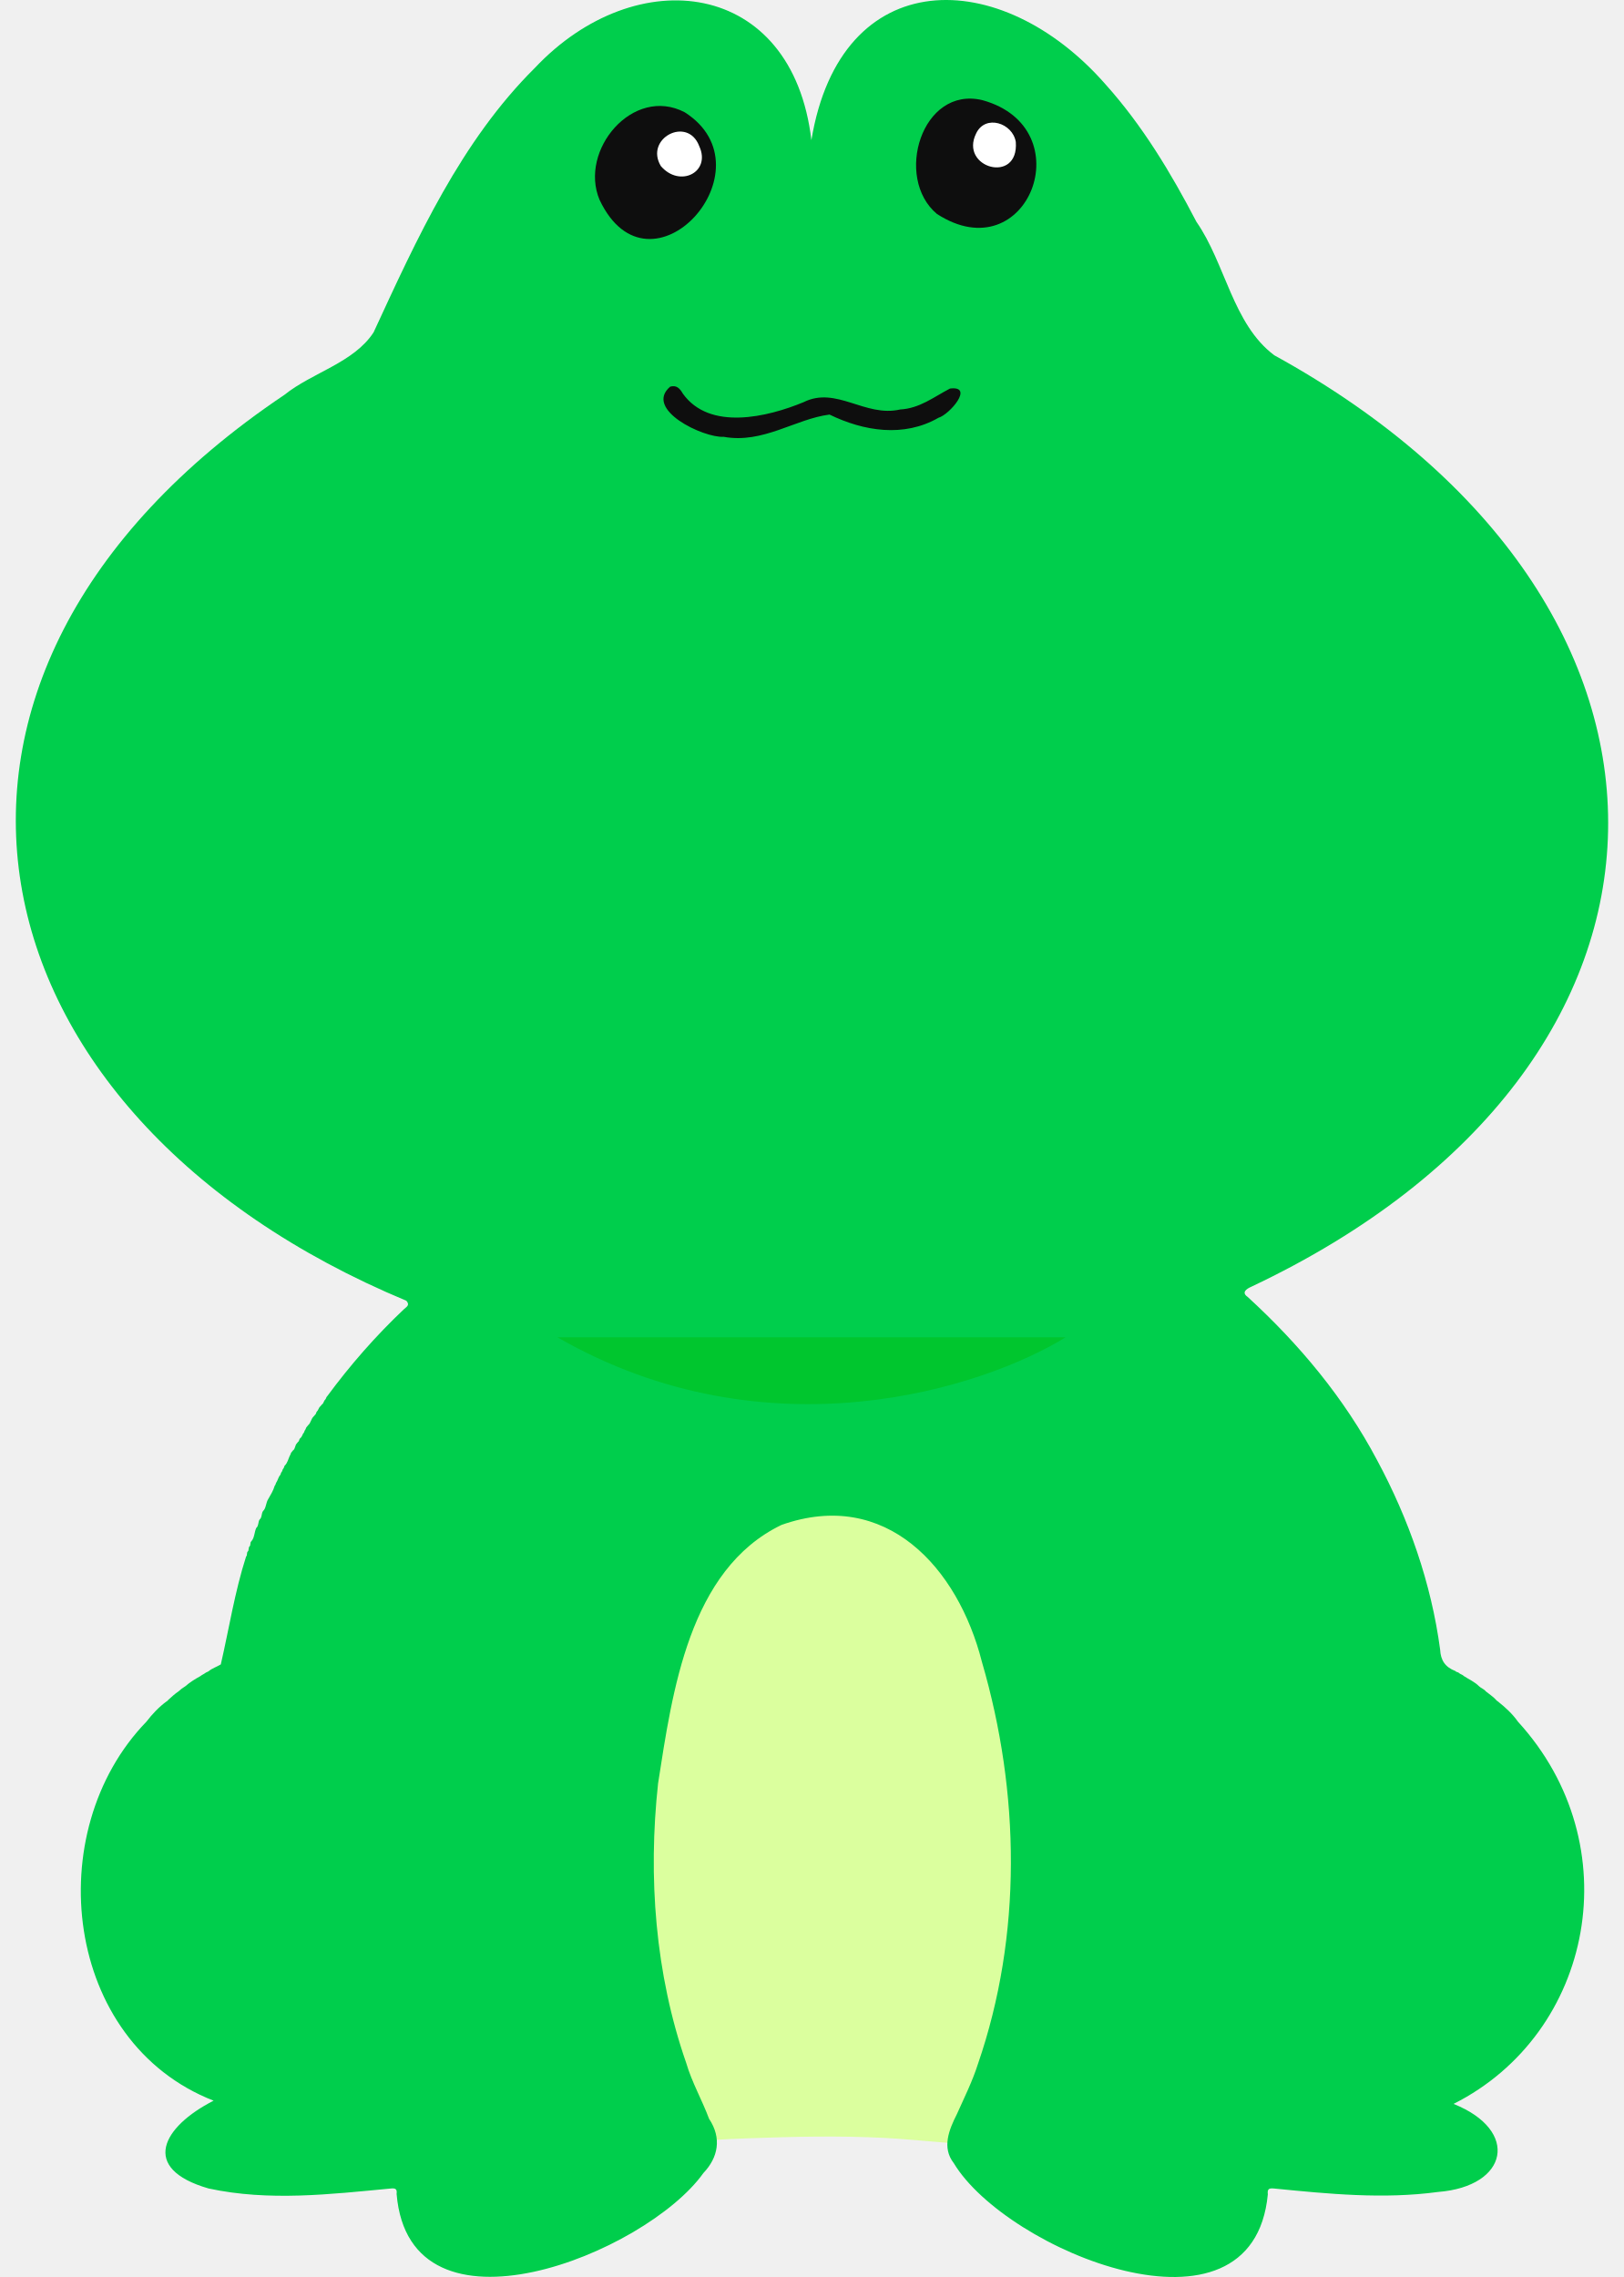
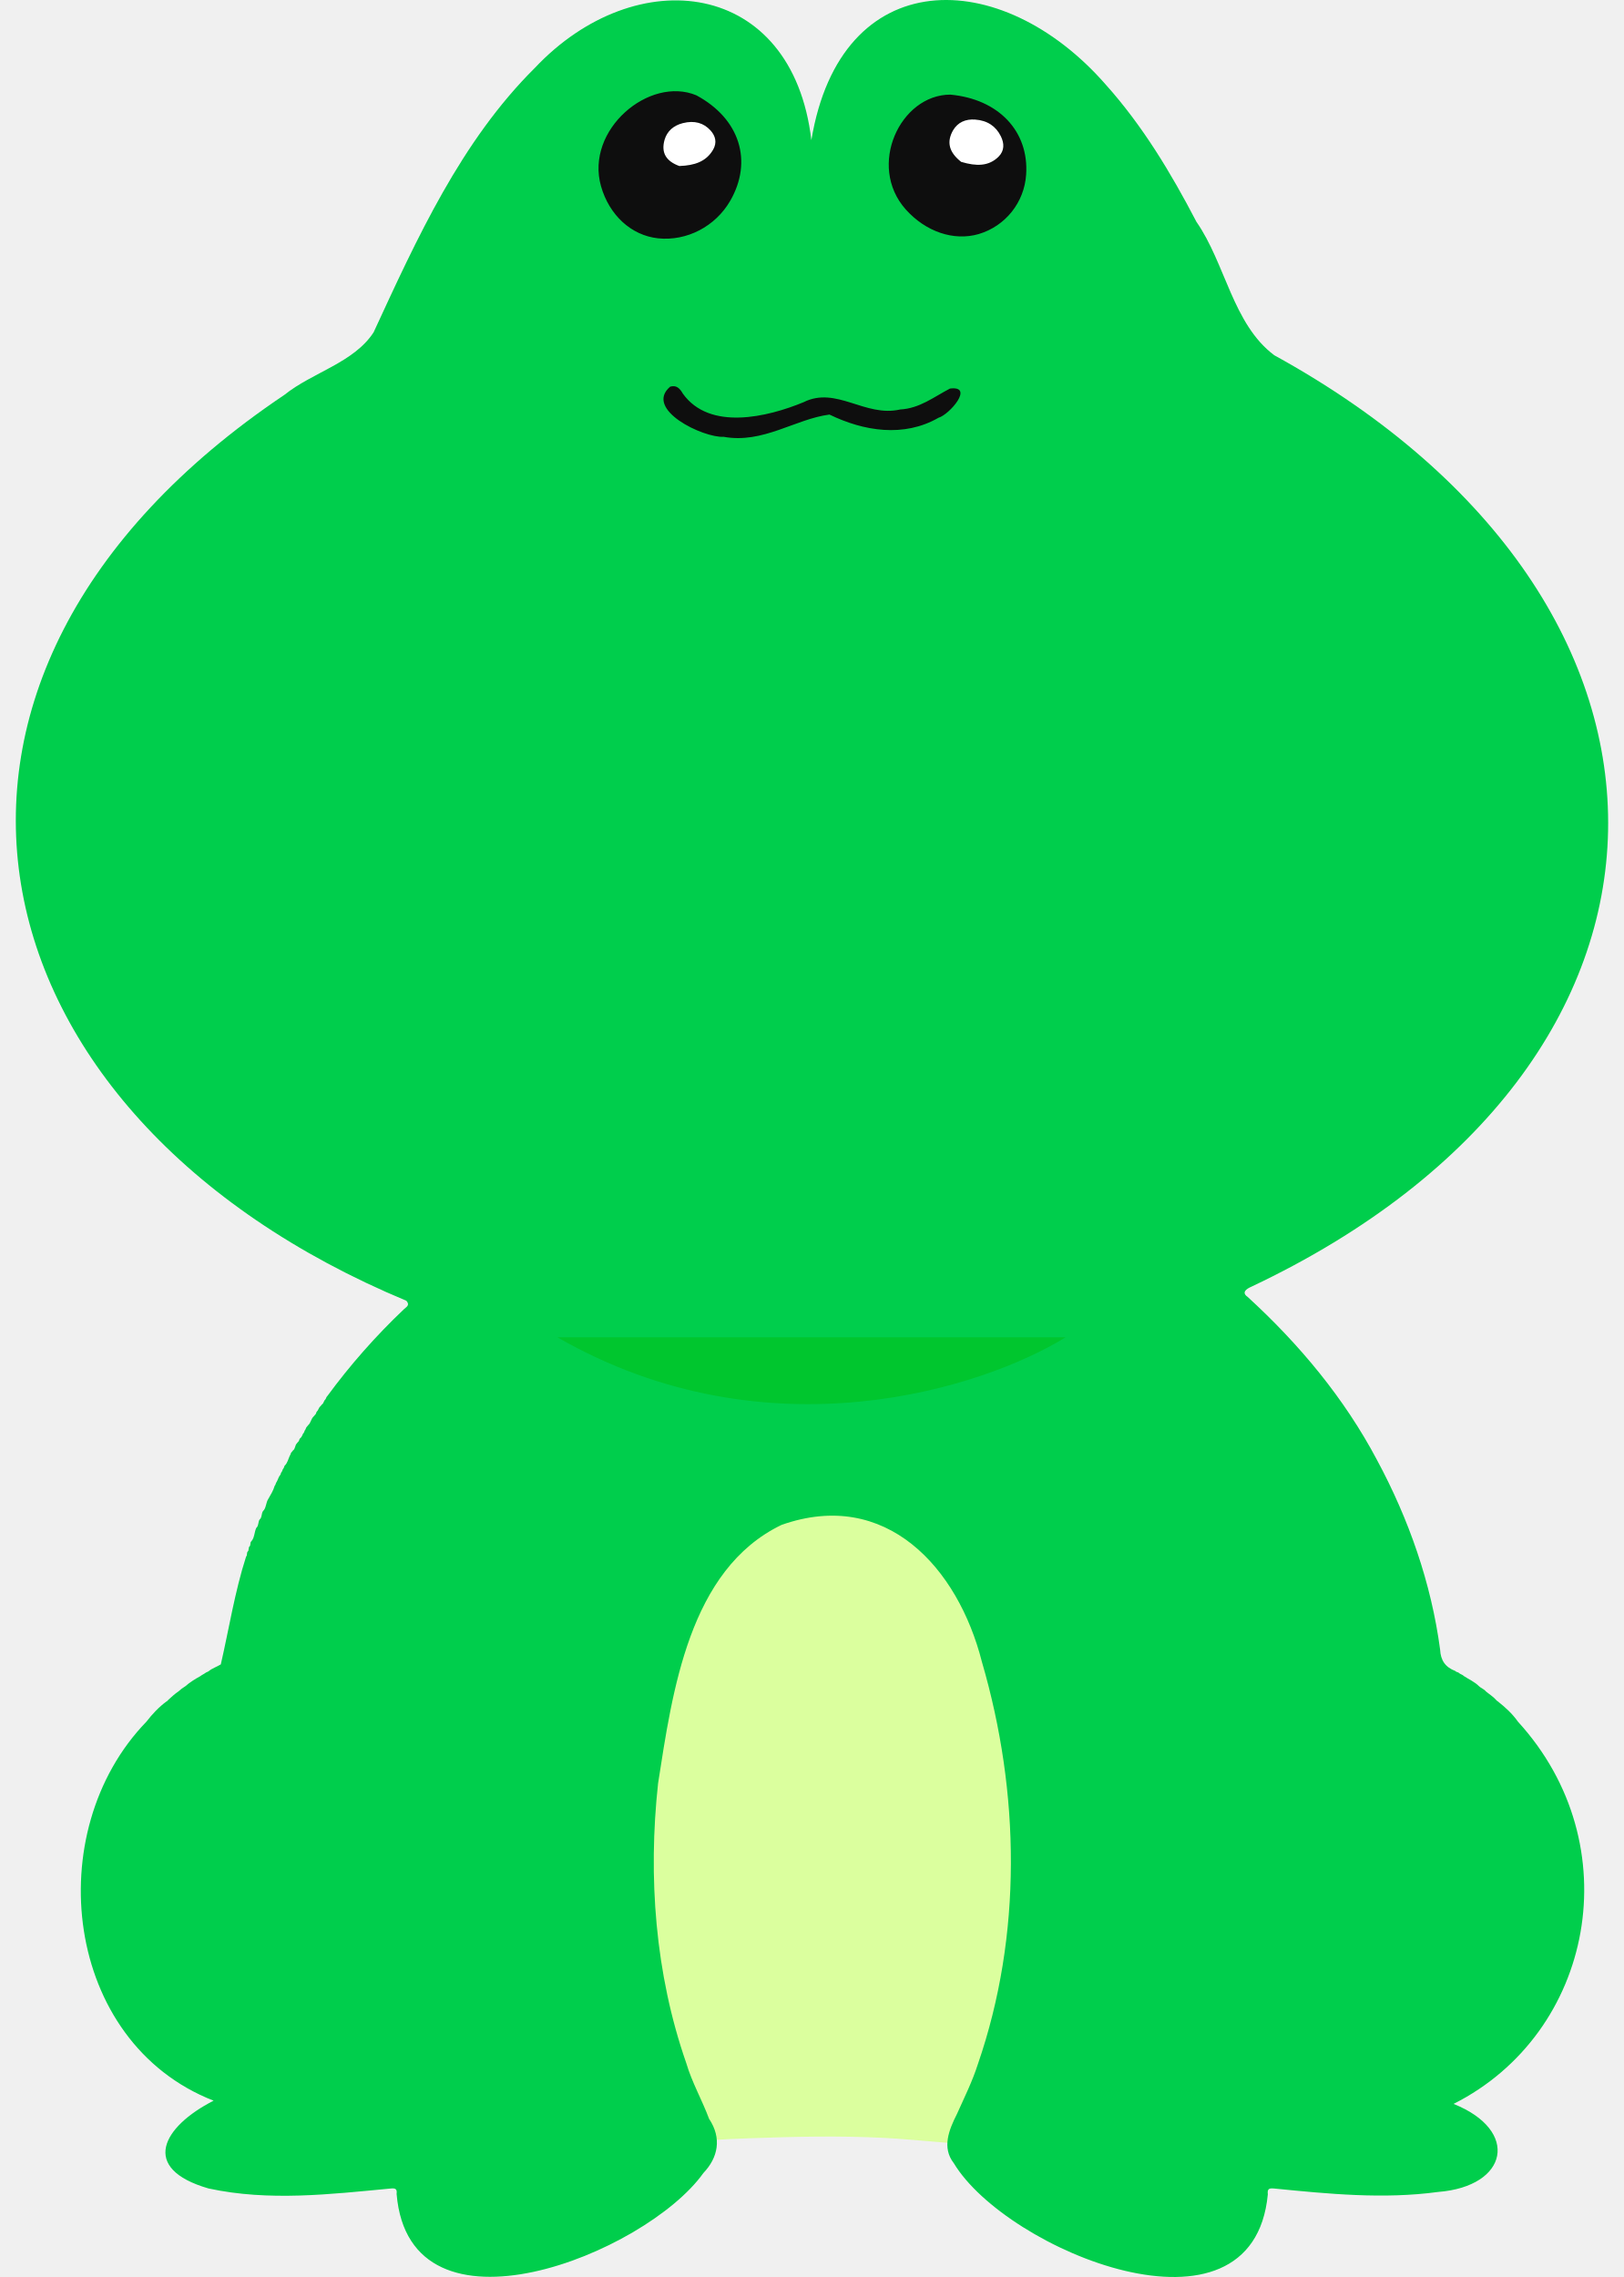
- <svg xmlns="http://www.w3.org/2000/svg" width="77" height="108" viewBox="0 0 77 108" fill="none">
-   <g id="Group 1234">
-     <g id="ë ì´ì´ 1">
-       <path id="Vector" d="M46.945 101.803C46.063 101.734 45.189 101.656 44.312 101.583C43.522 101.517 42.736 101.444 41.947 101.403C39.817 101.293 37.683 101.342 35.554 101.419C34.289 101.464 33.021 101.517 31.736 101.791C31.215 100.913 30.828 99.998 30.438 99.084C29.409 96.675 28.833 94.143 28.434 91.579C28.182 89.958 28.085 88.32 28.039 86.679C27.909 82.028 28.644 77.499 30.009 73.057C30.429 71.693 31.089 70.419 31.769 69.116C31.794 69.08 31.79 69.076 31.794 69.076C31.929 68.949 32 68.786 32.093 68.598C32.118 68.573 32.114 68.565 32.118 68.565C32.193 68.487 32.24 68.398 32.307 68.287C32.328 68.267 32.328 68.259 32.332 68.259C32.403 68.189 32.45 68.104 32.521 67.993C32.546 67.969 32.546 67.953 32.555 67.953C32.571 67.932 32.584 67.912 32.622 67.871C32.647 67.85 32.647 67.842 32.647 67.842C32.723 67.777 32.765 67.695 32.84 67.589C32.87 67.565 32.87 67.544 32.878 67.54C32.895 67.516 32.903 67.495 32.937 67.463C32.966 67.446 32.962 67.434 32.971 67.434C32.992 67.414 33 67.397 33.042 67.356C33.067 67.336 33.067 67.328 33.071 67.328C33.092 67.311 33.105 67.291 33.147 67.25C33.172 67.226 33.172 67.222 33.172 67.222C33.277 67.128 33.374 67.026 33.474 66.883C33.504 66.862 33.521 66.83 33.559 66.801C33.596 66.772 33.617 66.732 33.659 66.703C33.701 66.67 33.722 66.63 33.764 66.601C33.806 66.572 33.832 66.528 33.869 66.507C33.958 66.434 34.008 66.38 34.096 66.315C34.201 66.221 34.319 66.209 34.415 66.115C34.436 66.095 34.436 66.091 34.441 66.091C34.462 66.074 34.478 66.058 34.52 66.013C34.546 65.989 34.546 65.984 34.546 65.984C34.562 65.968 34.583 65.952 34.625 65.911C34.651 65.886 34.651 65.882 34.651 65.882C34.667 65.866 34.684 65.85 34.73 65.813C34.76 65.793 34.76 65.784 34.768 65.784C34.785 65.768 34.794 65.748 34.84 65.723C35.726 65.094 36.742 64.968 37.755 64.829C39.053 64.653 40.351 64.633 41.64 64.894C43.556 65.282 44.858 66.507 45.987 67.948C46.521 68.63 46.962 69.37 47.361 70.178C47.386 70.227 47.403 70.239 47.424 70.28C47.441 70.325 47.449 70.345 47.47 70.39C47.495 70.431 47.508 70.443 47.529 70.484C47.542 70.529 47.554 70.55 47.575 70.599C47.6 70.639 47.617 70.652 47.634 70.688C47.647 70.737 47.655 70.758 47.676 70.811C47.706 70.852 47.722 70.86 47.731 70.897C47.735 70.946 47.748 70.966 47.773 71.027C47.823 71.089 47.844 71.121 47.857 71.199C47.873 71.252 47.882 71.268 47.899 71.317C47.924 71.358 47.937 71.37 47.953 71.411C47.966 71.46 47.974 71.481 47.991 71.538C48.037 71.599 48.058 71.636 48.067 71.713C48.084 71.766 48.092 71.783 48.109 71.836C48.134 71.877 48.147 71.889 48.159 71.93C48.167 71.979 48.18 72.003 48.197 72.056C48.243 72.118 48.268 72.15 48.273 72.228C48.285 72.281 48.294 72.301 48.31 72.354C48.352 72.42 48.373 72.457 48.382 72.534C48.394 72.587 48.403 72.608 48.419 72.661C48.462 72.726 48.478 72.767 48.491 72.844C48.508 72.897 48.512 72.918 48.529 72.971C48.571 73.036 48.588 73.073 48.596 73.155C48.609 73.208 48.617 73.228 48.634 73.285C48.751 73.702 48.861 74.086 48.995 74.502C49.024 74.58 49.037 74.625 49.054 74.706C49.192 75.409 49.377 76.066 49.533 76.764C49.558 76.842 49.571 76.891 49.583 76.969C49.747 77.83 49.928 78.655 50.079 79.525C50.096 79.611 50.104 79.659 50.112 79.745C50.108 79.933 50.15 80.076 50.184 80.256C50.2 80.333 50.205 80.382 50.213 80.468C50.268 81.056 50.331 81.611 50.398 82.203C50.415 82.322 50.423 82.403 50.427 82.526C50.419 83.016 50.507 83.465 50.503 83.955C50.52 84.139 50.528 84.29 50.528 84.482C50.553 85.278 50.536 86.034 50.532 86.83C50.528 87.022 50.524 87.169 50.52 87.361C50.482 87.887 50.427 88.369 50.427 88.892C50.423 88.982 50.423 89.031 50.415 89.116C50.377 89.435 50.322 89.713 50.322 90.027C50.318 90.113 50.314 90.162 50.306 90.248C50.192 90.729 50.192 91.187 50.108 91.673C50.1 91.758 50.096 91.807 50.087 91.893C49.978 92.24 49.986 92.567 49.902 92.914C49.894 92.996 49.89 93.045 49.877 93.126C49.747 93.575 49.692 94 49.583 94.453C49.571 94.535 49.566 94.58 49.55 94.657C49.428 95.004 49.36 95.331 49.268 95.686C49.255 95.768 49.251 95.813 49.23 95.891C49.058 96.417 48.89 96.907 48.739 97.434C48.726 97.516 48.714 97.565 48.684 97.646C48.676 97.7 48.68 97.716 48.659 97.749C48.63 97.785 48.625 97.802 48.609 97.855C48.432 98.185 48.34 98.508 48.23 98.863C48.201 98.912 48.197 98.933 48.176 98.982C48.1 99.121 48.05 99.235 48.016 99.382C47.987 99.427 47.978 99.447 47.958 99.5C47.941 99.549 47.941 99.57 47.916 99.602C47.886 99.639 47.882 99.659 47.861 99.704C47.743 99.904 47.638 100.076 47.588 100.305C47.559 100.35 47.55 100.374 47.525 100.427C47.508 100.476 47.508 100.497 47.487 100.529C47.453 100.566 47.449 100.586 47.424 100.635C47.407 100.684 47.407 100.701 47.382 100.738C47.353 100.774 47.348 100.795 47.327 100.84C47.248 100.974 47.197 101.089 47.164 101.24C47.138 101.285 47.13 101.305 47.113 101.354C47.033 101.493 46.983 101.607 46.954 101.758C46.954 101.783 46.949 101.799 46.945 101.803Z" fill="#DBFF9E" />
-       <g id="Group">
-         <path id="Vector_2" d="M19.277 61.697C-1.819 52.909 -6.446 32.117 13.486 18.73C14.815 17.662 16.782 17.208 17.72 15.762C19.772 11.322 21.856 6.704 25.373 3.216C30.178 -1.878 37.583 -0.993 38.484 6.647C39.879 -1.767 47.478 -1.668 52.438 4.005C54.189 5.956 55.54 8.204 56.745 10.519C58.128 12.508 58.467 15.372 60.437 16.85C81.834 28.616 81.625 50.502 59.349 61.031C59.114 61.133 58.873 61.301 59.171 61.51C61.62 63.752 63.76 66.315 65.314 69.255C66.817 72.049 67.883 75.09 68.305 78.243C68.33 78.75 68.543 79.073 69.034 79.261C69.056 79.308 69.152 79.308 69.19 79.343C69.244 79.406 69.371 79.426 69.434 79.499C69.662 79.651 69.941 79.768 70.151 79.981C70.233 80.063 70.392 80.117 70.471 80.222C70.617 80.345 70.817 80.469 70.953 80.621C70.959 80.643 71.02 80.685 71.039 80.697C71.388 80.973 71.727 81.278 71.996 81.661C77.325 87.491 75.593 96.437 68.942 99.79C72.092 101.049 71.546 103.703 68.21 103.966C65.612 104.318 63.002 104.058 60.411 103.801C60.183 103.782 60.103 103.827 60.132 104.08C59.419 111.581 47.728 106.738 45.239 102.603C44.662 101.864 45.007 101.023 45.391 100.262C45.74 99.482 46.121 98.718 46.381 97.903C48.493 91.782 48.379 85.02 46.574 78.832C45.436 74.345 42.017 70.577 37.066 72.328C32.674 74.446 31.89 80.25 31.212 84.589C30.73 89.022 31.072 93.615 32.547 97.849C32.816 98.768 33.298 99.602 33.631 100.497C34.247 101.416 34.056 102.342 33.362 103.069C30.625 106.909 19.427 111.403 18.811 104.061C18.84 103.83 18.761 103.782 18.551 103.801C15.675 104.074 12.754 104.42 9.893 103.801C6.62 102.856 7.702 100.877 10.131 99.637C3.027 96.865 1.885 86.885 6.947 81.658C7.216 81.306 7.534 80.967 7.905 80.694C7.93 80.694 7.974 80.634 7.987 80.621C8.13 80.491 8.298 80.336 8.469 80.222C8.555 80.139 8.672 80.05 8.789 79.981C8.999 79.797 9.249 79.638 9.506 79.499C9.566 79.445 9.677 79.4 9.75 79.343C9.782 79.315 9.868 79.296 9.909 79.257C10.055 79.134 10.299 79.051 10.473 78.944C10.854 77.294 11.139 75.477 11.672 73.828C11.736 73.784 11.691 73.638 11.752 73.587C11.815 73.543 11.771 73.397 11.834 73.349C11.897 73.305 11.853 73.156 11.916 73.111C12.072 72.95 12.062 72.667 12.154 72.471C12.268 72.385 12.24 72.179 12.313 72.071C12.43 71.989 12.395 71.779 12.475 71.671C12.62 71.548 12.614 71.265 12.716 71.113C12.833 70.907 12.957 70.714 13.03 70.469C13.071 70.444 13.077 70.346 13.109 70.308C13.166 70.228 13.207 70.067 13.268 69.987C13.312 69.965 13.315 69.867 13.347 69.829C13.388 69.803 13.394 69.708 13.426 69.67C13.467 69.645 13.474 69.553 13.505 69.512C13.632 69.404 13.677 69.185 13.75 69.036C13.784 69.007 13.791 68.896 13.832 68.877C13.841 68.858 13.886 68.808 13.902 68.788C13.997 68.738 13.994 68.554 14.067 68.475C14.079 68.462 14.127 68.398 14.14 68.386C14.187 68.367 14.19 68.272 14.225 68.23C14.298 68.183 14.343 68.075 14.381 67.986C14.428 67.967 14.431 67.875 14.466 67.831C14.501 67.805 14.514 67.698 14.552 67.675C14.565 67.659 14.609 67.609 14.625 67.587C14.736 67.498 14.755 67.298 14.869 67.19C14.888 67.181 14.926 67.12 14.942 67.105C14.99 67.082 14.99 66.997 15.028 66.949C15.097 66.895 15.113 66.772 15.189 66.708C15.205 66.698 15.253 66.635 15.262 66.619C15.345 66.584 15.354 66.442 15.424 66.385C15.462 66.359 15.475 66.251 15.513 66.232C16.61 64.745 17.822 63.359 19.166 62.09C19.268 61.995 19.465 61.903 19.271 61.694L19.277 61.697Z" fill="#00CE4C" />
-         <path id="Vector_3" d="M32.471 5.322C36.693 8.005 30.822 14.516 28.437 9.479C27.445 7.126 30.026 4.053 32.471 5.322Z" fill="#0E0E0E" />
-         <path id="Vector_4" d="M44.439 10.148C42.394 8.439 43.716 4.062 46.593 4.75C51.385 6.07 48.746 12.933 44.439 10.148Z" fill="#0E0E0E" />
-         <path id="Vector_5" d="M42.692 19.422C43.624 19.371 44.287 18.829 45.058 18.429C46.231 18.283 45.029 19.666 44.512 19.815C42.869 20.76 40.966 20.453 39.343 19.663C37.716 19.872 36.19 21.058 34.325 20.719C33.355 20.773 30.526 19.419 31.785 18.34C32.08 18.252 32.245 18.42 32.385 18.667C33.656 20.45 36.409 19.78 38.112 19.076C39.669 18.299 41.02 19.806 42.695 19.422H42.692Z" fill="#0E0E0E" />
-         <path id="Vector_6" d="M31.345 7.878C30.555 6.565 32.617 5.48 33.165 6.933C33.736 8.17 32.239 8.921 31.345 7.878Z" fill="white" />
-         <path id="Vector_7" d="M48.179 6.732C48.331 8.762 45.48 7.963 46.301 6.323C46.736 5.413 48.03 5.832 48.179 6.732Z" fill="white" />
-       </g>
-       <path id="Vector 12" d="M38.92 63.429H26.439C36.424 69.172 46.668 65.822 50.541 63.429H38.92Z" fill="#00C62E" />
-     </g>
-   </g>
+ <svg xmlns="http://www.w3.org/2000/svg" width="77" height="108" fill="none">
+   <path d="M46.945 101.804c-.882-.07-1.755-.147-2.633-.221-.79-.065-1.575-.139-2.365-.18-2.13-.11-4.263-.061-6.393.017-1.264.045-2.533.098-3.818.371-.521-.878-.908-1.792-1.298-2.707-1.03-2.409-1.605-4.94-2.004-7.505-.252-1.621-.348-3.258-.395-4.9-.13-4.65.605-9.18 1.97-13.622.42-1.364 1.08-2.638 1.76-3.94.026-.037.021-.041.026-.041.134-.127.205-.29.298-.478.025-.024.02-.032.025-.032.076-.078.122-.168.19-.278.02-.02.02-.029.024-.029.072-.07.118-.155.19-.265.025-.025.025-.041.033-.041.017-.02.03-.04.067-.082.025-.02.025-.028.025-.028.076-.066.118-.147.194-.253.029-.025.029-.045.037-.05.017-.024.026-.044.06-.077.029-.016.024-.029.033-.029.02-.02.03-.036.071-.077.025-.02.025-.029.03-.029.02-.016.033-.037.075-.077.025-.025.025-.029.025-.029a1.92 1.92 0 0 0 .303-.339c.03-.02.046-.053.084-.081.038-.03.059-.07.1-.099.043-.032.064-.073.106-.102.042-.028.067-.073.105-.094.088-.073.138-.126.226-.191.105-.094.223-.107.32-.2.02-.02.02-.025.025-.025a.666.666 0 0 0 .08-.078c.025-.024.025-.028.025-.028.017-.016.038-.033.08-.074.025-.024.025-.028.025-.028a.88.88 0 0 1 .08-.07c.03-.02.03-.028.038-.028.016-.017.025-.037.07-.061.887-.63 1.904-.756 2.916-.895 1.298-.175 2.596-.196 3.885.066 1.916.388 3.218 1.612 4.348 3.054.533.682.974 1.42 1.373 2.23.026.048.042.06.063.102.017.044.026.065.047.11.025.04.037.053.058.094.013.045.025.065.046.114.026.04.042.053.06.09.012.049.02.07.041.122.03.041.046.05.055.086.004.05.017.07.042.13.05.062.071.095.084.172.017.053.025.07.042.119.025.04.038.053.054.094.013.049.021.069.038.126a.304.304 0 0 1 .076.176c.017.053.025.07.042.122.025.041.038.053.05.094.009.05.021.074.038.127.046.061.072.094.076.171.012.053.02.074.038.127a.355.355 0 0 1 .071.18c.013.053.021.073.038.126a.412.412 0 0 1 .071.184l.038.126a.35.35 0 0 1 .067.184c.013.053.021.074.038.13.118.417.227.801.361 1.218.03.077.042.122.06.204.138.702.322 1.36.478 2.058.025.077.038.126.05.204.164.862.345 1.686.496 2.556.017.086.025.135.034.22-.005.188.037.331.071.511.017.078.021.127.03.212.054.588.117 1.144.184 1.736.017.118.025.2.03.322-.009.49.08.94.075 1.43a5.4 5.4 0 0 1 .025.526c.026.796.009 1.552.005 2.348l-.013.531c-.038.527-.092 1.009-.092 1.531-.005.09-.005.14-.013.225-.038.318-.092.596-.092.91a3.9 3.9 0 0 1-.017.22c-.114.483-.114.94-.198 1.426l-.02.22c-.11.347-.102.674-.185 1.021-.009.082-.013.131-.026.213-.13.449-.184.874-.294 1.327-.012.081-.017.126-.033.204-.122.347-.19.674-.282 1.029-.012.082-.017.126-.038.204-.172.527-.34 1.017-.491 1.543a.986.986 0 0 1-.055.213c-.008.053-.004.07-.025.102-.03.037-.033.053-.05.106-.177.33-.269.653-.378 1.009-.03.049-.034.07-.055.118a1.479 1.479 0 0 0-.16.4.522.522 0 0 0-.058.119c-.017.049-.017.07-.042.102-.03.037-.034.057-.055.102-.117.2-.222.371-.273.6-.03.045-.038.069-.063.123-.017.049-.017.069-.038.102-.033.036-.038.057-.063.106-.017.049-.017.065-.042.102-.03.037-.033.057-.054.102-.08.135-.13.249-.164.4a.559.559 0 0 0-.05.114c-.08.139-.13.254-.16.405 0 .024-.004.041-.009.045Z" fill="#DBFF9E" />
+   <path d="M19.277 61.697c-21.096-8.788-25.723-29.58-5.79-42.967 1.328-1.069 3.295-1.522 4.233-2.968 2.052-4.44 4.136-9.058 7.653-12.546 4.805-5.094 12.21-4.209 13.11 3.431 1.396-8.414 8.995-8.315 13.955-2.642 1.75 1.95 3.102 4.2 4.307 6.514 1.383 1.989 1.722 4.853 3.692 6.33 21.397 11.767 21.188 33.653-1.088 44.182-.235.102-.476.27-.178.479 2.449 2.242 4.59 4.805 6.143 7.745 1.504 2.794 2.57 5.835 2.99 8.988.026.507.239.83.73 1.018.022.047.118.047.156.082.054.063.18.083.244.156.228.152.507.27.717.482.082.082.24.136.32.24.146.124.346.248.482.4.006.022.067.064.086.076.349.276.688.58.957.964 5.329 5.83 3.597 14.776-3.054 18.129 3.15 1.259 2.604 3.913-.732 4.176-2.598.352-5.208.092-7.799-.165-.228-.019-.308.026-.279.279-.713 7.501-12.404 2.658-14.893-1.477-.577-.739-.232-1.58.152-2.341.349-.78.73-1.544.99-2.36 2.112-6.12 1.998-12.882.193-19.07-1.138-4.487-4.557-8.255-9.508-6.504-4.392 2.118-5.176 7.922-5.854 12.26-.482 4.434-.14 9.027 1.335 13.26.27.92.751 1.754 1.084 2.649.616.919.425 1.845-.27 2.572-2.736 3.84-13.934 8.334-14.55.992.029-.231-.05-.279-.26-.26-2.876.273-5.797.619-8.658 0-3.273-.945-2.191-2.924.238-4.164-7.104-2.772-8.246-12.752-3.184-17.979.27-.352.587-.691.958-.964.025 0 .07-.06.082-.073.143-.13.31-.285.482-.4.086-.082.203-.17.32-.24.21-.184.46-.343.717-.482.06-.054.171-.099.244-.156.032-.028.118-.047.159-.086.146-.123.39-.206.564-.314.381-1.649.666-3.466 1.2-5.115.063-.044.018-.19.079-.241.063-.044.019-.19.082-.238.063-.044.019-.193.082-.238.156-.162.146-.444.238-.64.114-.086.086-.292.159-.4.117-.082.082-.292.162-.4.146-.123.14-.406.24-.558.118-.206.242-.4.315-.644.04-.025.047-.123.079-.161.057-.08.098-.241.159-.32.044-.023.047-.121.079-.16.041-.025.047-.12.08-.158.04-.025.047-.117.078-.158.127-.108.172-.327.245-.476.034-.029.04-.14.082-.159.01-.019.054-.07.07-.088.095-.051.092-.235.165-.314.012-.013.06-.077.073-.09.047-.018.05-.113.085-.155.073-.047.118-.155.156-.244.047-.019.05-.11.085-.155.035-.026.048-.133.086-.156.013-.016.057-.066.073-.088.11-.09.13-.29.244-.397.02-.01.057-.07.073-.085.048-.023.048-.108.086-.156.07-.054.085-.177.161-.24a.502.502 0 0 0 .073-.09c.083-.035.092-.177.162-.234.038-.026.05-.134.089-.153a30.848 30.848 0 0 1 3.653-4.142c.102-.095.299-.187.105-.396l.006.003Z" fill="#00CE4C" />
+   <path d="M33.026 4.52c2.07 1.11 2.69 3.133 1.607 5.006-.703 1.216-2.058 1.92-3.42 1.778-1.279-.138-2.318-1.104-2.708-2.474-.757-2.68 2.294-5.238 4.521-4.31ZM45.069 4.488c2.31.21 3.74 1.755 3.6 3.794a3.152 3.152 0 0 1-2.245 2.818c-1.19.35-2.527-.114-3.47-1.172-1.836-2.07-.256-5.433 2.115-5.44Z" fill="#0E0E0E" />
+   <path d="M32.232 7.879c-.648-.233-.887-.641-.709-1.258.122-.404.424-.669.862-.78.553-.14.989-.013 1.316.347.228.255.32.565.12.914-.331.57-.89.745-1.582.771l-.007.006ZM45.596 7.684c-.583-.454-.717-.947-.387-1.512.22-.368.586-.535 1.047-.5.582.043.982.319 1.215.794.163.334.176.68-.11.966-.469.466-1.066.455-1.756.25l-.009.002Z" fill="#fff" />
+   <path d="M42.692 19.422c.932-.051 1.595-.593 2.366-.993 1.173-.146-.029 1.237-.546 1.386-1.643.945-3.546.637-5.17-.152-1.626.21-3.152 1.395-5.017 1.056-.97.054-3.799-1.3-2.54-2.379.295-.088.46.08.6.327 1.271 1.782 4.024 1.113 5.727.41 1.557-.778 2.908.728 4.583.345h-.003Z" fill="#0E0E0E" />
+   <path d="M38.92 63.429H26.438c9.986 5.744 20.23 2.393 24.103 0h-11.62Z" fill="#00C62E" />
</svg>
